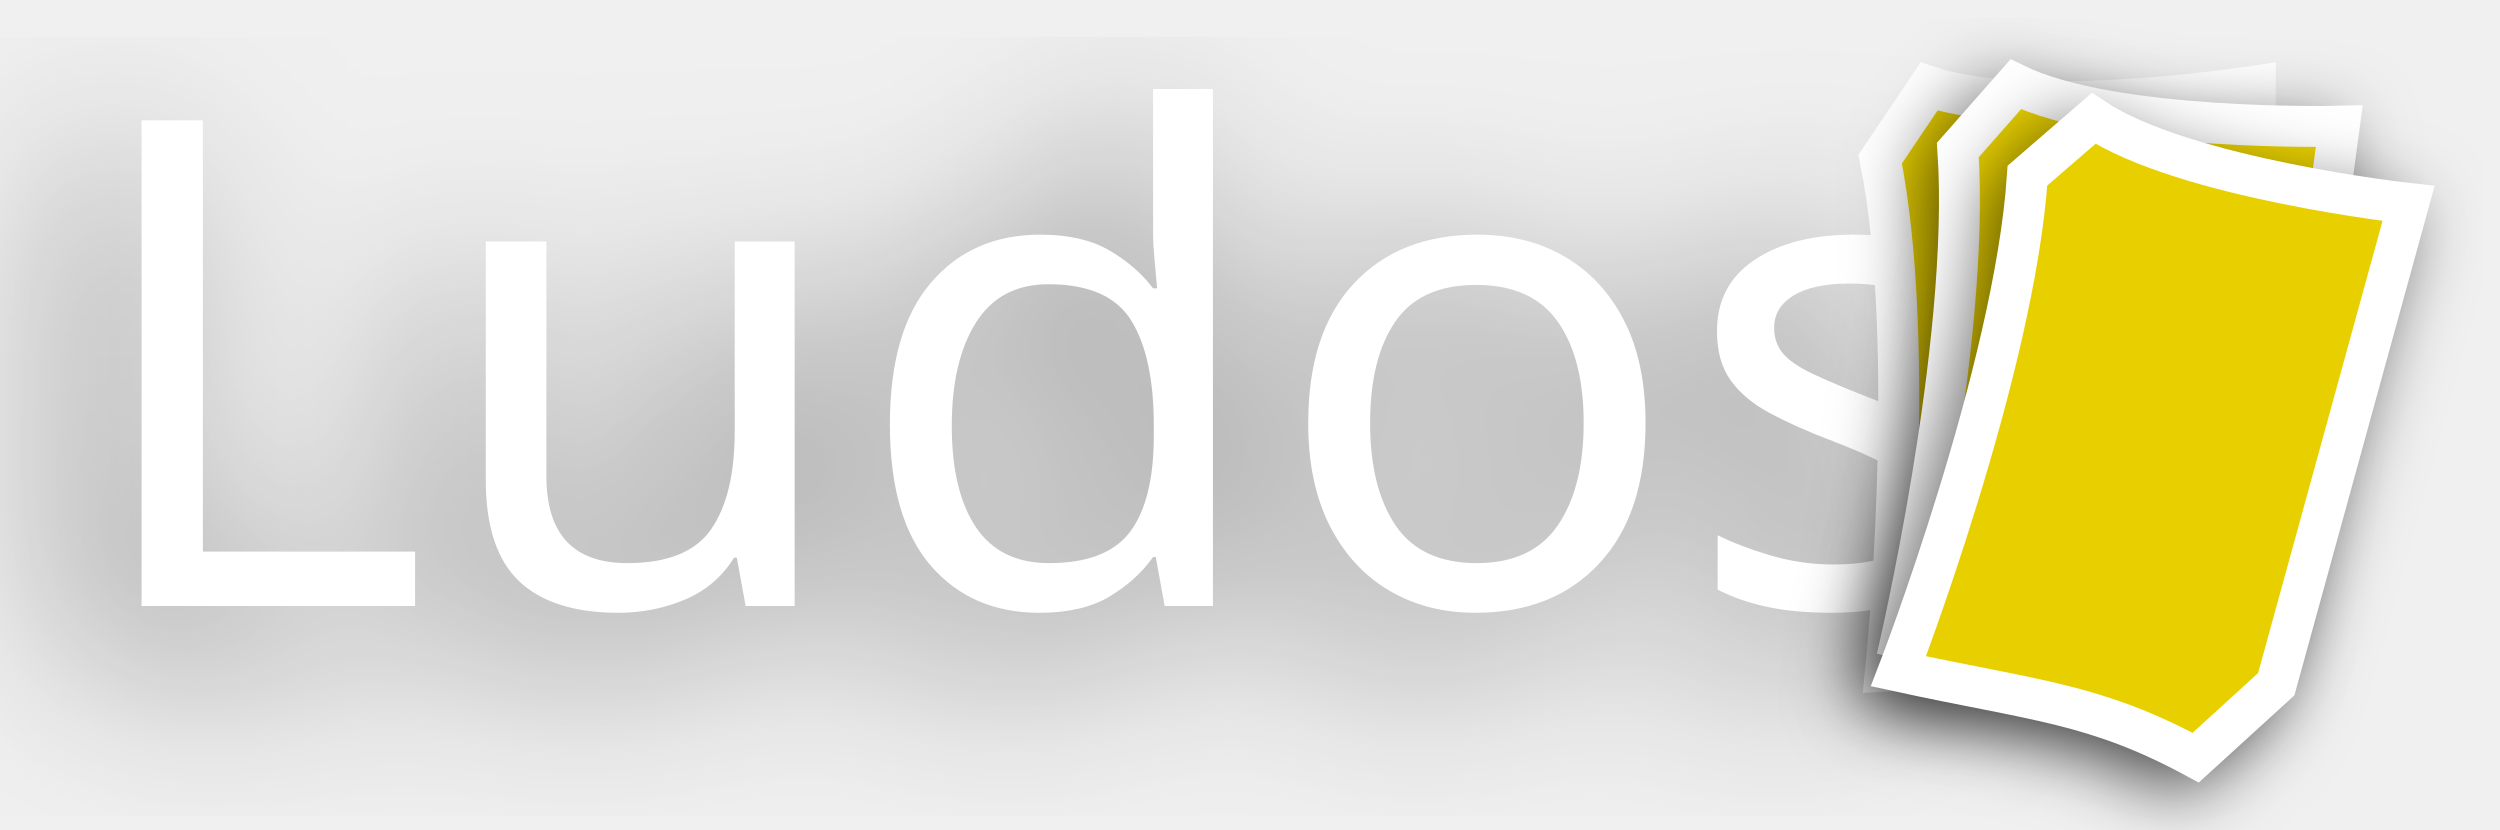
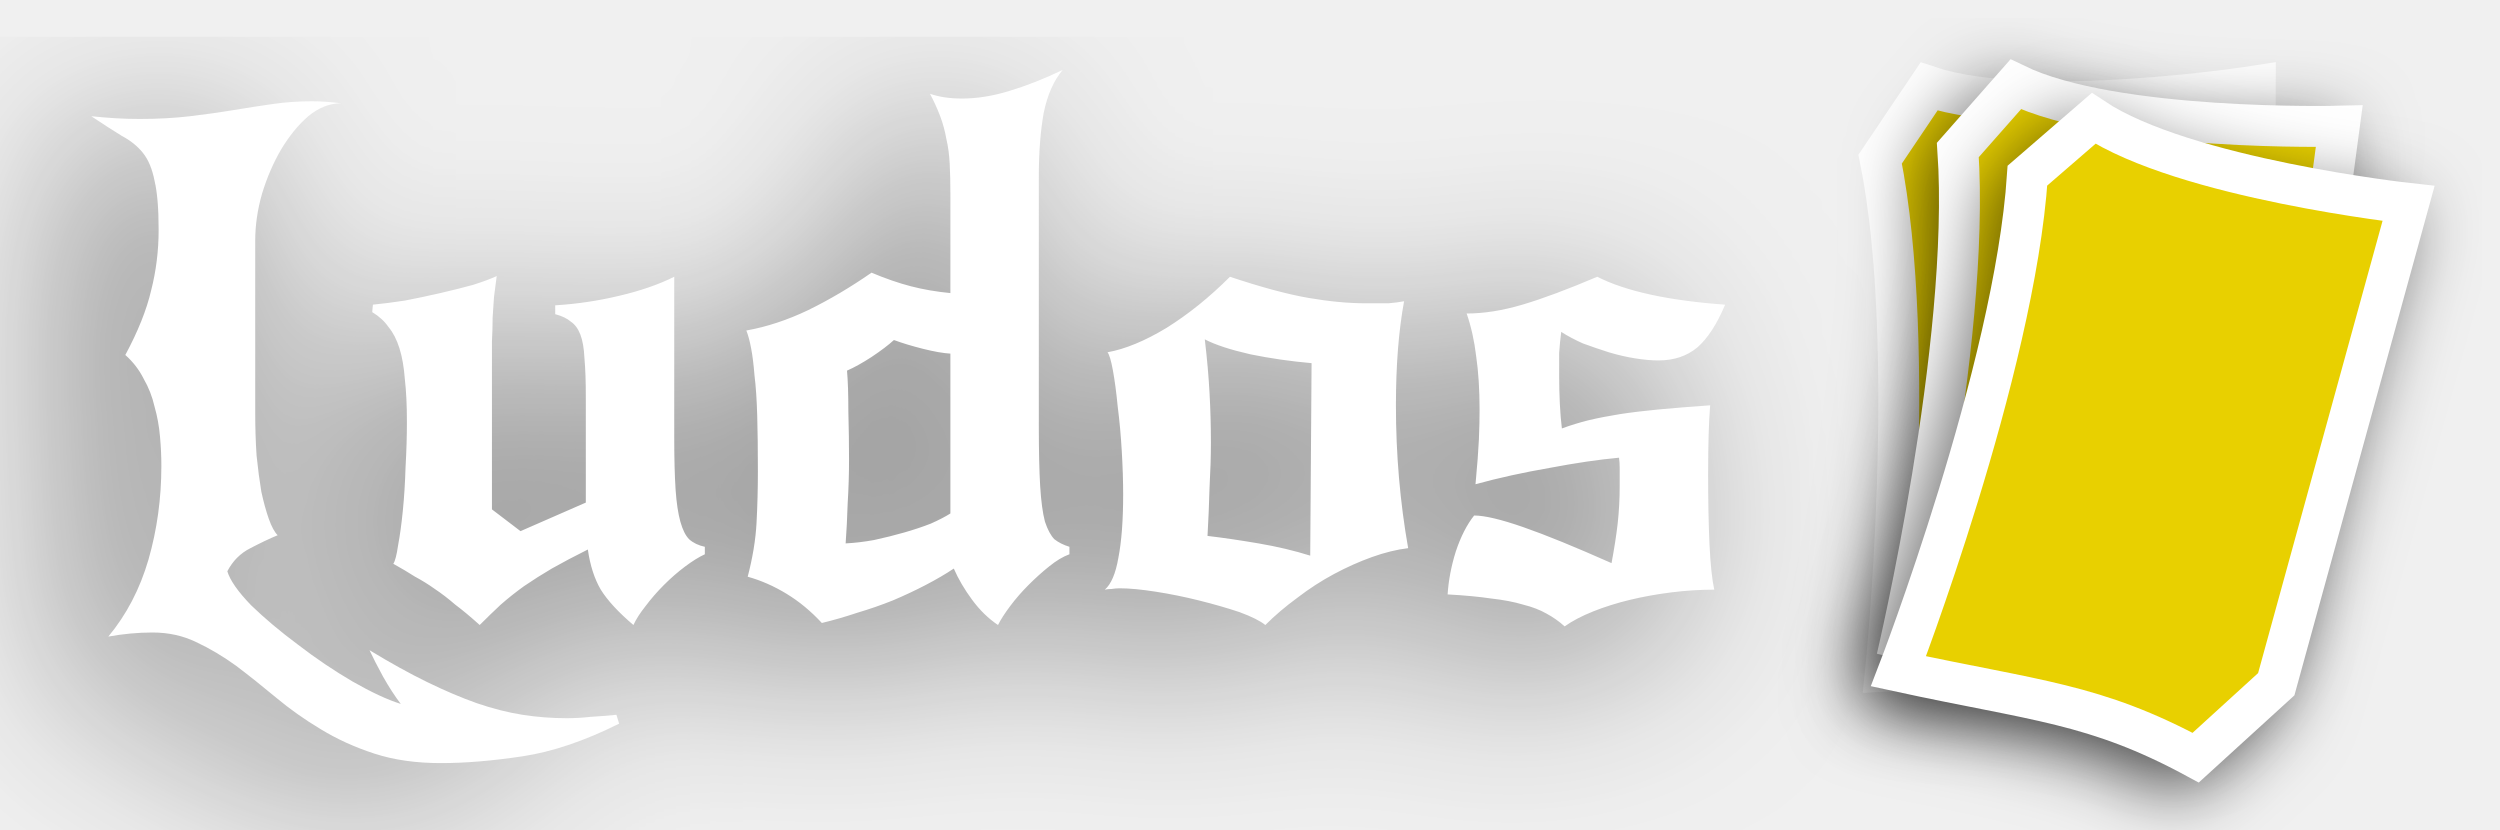
<svg xmlns="http://www.w3.org/2000/svg" xmlns:xlink="http://www.w3.org/1999/xlink" width="1715.18" height="569.243" viewBox="0 0 453.808 150.612" version="1.1" id="svg1">
  <defs id="defs1">
    <linearGradient id="swatch1">
      <stop style="stop-color:#e8d000;stop-opacity:1;" offset="0" id="stop1" />
    </linearGradient>
    <linearGradient id="swatch18">
      <stop style="stop-color:#000000;stop-opacity:1;" offset="0" id="stop18" />
    </linearGradient>
    <linearGradient id="swatch16">
      <stop style="stop-color:#000000;stop-opacity:1;" offset="0" id="stop16" />
    </linearGradient>
    <linearGradient id="swatch4">
      <stop style="stop-color:#ffffff;stop-opacity:1;" offset="0" id="stop4" />
    </linearGradient>
    <linearGradient id="swatch2">
      <stop style="stop-color:#1a1a1b;stop-opacity:1;" offset="0" id="stop2" />
    </linearGradient>
    <linearGradient xlink:href="#swatch2" id="linearGradient15" gradientUnits="userSpaceOnUse" gradientTransform="matrix(0.9517266,0,0,0.719899,-51.37306,159.9726)" x1="-4.469" y1="106.138" x2="479.075" y2="106.138" />
    <filter style="color-interpolation-filters:sRGB" id="filter66" x="-0.254" y="-0.172" width="1.47" height="1.37">
      <feFlood result="flood" in="SourceGraphic" flood-opacity="0.573" flood-color="rgb(0,0,0)" id="feFlood65" />
      <feGaussianBlur result="blur" in="SourceGraphic" stdDeviation="6" id="feGaussianBlur65" />
      <feOffset result="offset" in="blur" dx="-3" dy="3" id="feOffset65" />
      <feComposite result="comp1" operator="in" in="flood" in2="offset" id="feComposite65" />
      <feComposite result="comp2" operator="over" in="SourceGraphic" in2="comp1" id="feComposite66" />
    </filter>
    <filter style="color-interpolation-filters:sRGB" id="filter68" x="-0.287" y="-0.177" width="1.531" height="1.38">
      <feFlood result="flood" in="SourceGraphic" flood-opacity="0.573" flood-color="rgb(0,0,0)" id="feFlood66" />
      <feGaussianBlur result="blur" in="SourceGraphic" stdDeviation="6" id="feGaussianBlur66" />
      <feOffset result="offset" in="blur" dx="-3" dy="3" id="feOffset66" />
      <feComposite result="comp1" operator="in" in="flood" in2="offset" id="feComposite67" />
      <feComposite result="comp2" operator="over" in="SourceGraphic" in2="comp1" id="feComposite68" />
    </filter>
    <filter style="color-interpolation-filters:sRGB" id="filter75" x="-0.178" y="-0.335" width="1.32" height="1.723">
      <feFlood result="flood" in="SourceGraphic" flood-opacity="0.573" flood-color="rgb(0,0,0)" id="feFlood74" />
      <feGaussianBlur result="blur" in="SourceGraphic" stdDeviation="17.579" id="feGaussianBlur74" />
      <feOffset result="offset" in="blur" dx="-10.474" dy="6.627" id="feOffset74" />
      <feComposite result="comp1" operator="in" in="flood" in2="offset" id="feComposite74" />
      <feComposite result="comp2" operator="over" in="SourceGraphic" in2="comp1" id="feComposite75" />
    </filter>
    <linearGradient xlink:href="#swatch1" id="linearGradient1" x1="271.553" y1="241.023" x2="399.791" y2="241.023" gradientUnits="userSpaceOnUse" />
    <linearGradient xlink:href="#swatch1" id="linearGradient9" x1="271.656" y1="233.512" x2="387.489" y2="233.512" gradientUnits="userSpaceOnUse" />
    <linearGradient xlink:href="#swatch1" id="linearGradient10" x1="285.957" y1="228.802" x2="361.726" y2="228.802" gradientUnits="userSpaceOnUse" />
  </defs>
  <g id="g6" transform="translate(51.389,-159.6325)" style="display:inline">
    <rect style="display:none;fill:url(#linearGradient15);stroke-width:8.277;stroke-miterlimit:5" id="rect3" width="460.202" height="157.965" x="-55.626" y="157.399" />
-     <text xml:space="preserve" style="font-style:normal;font-variant:normal;font-weight:normal;font-stretch:normal;font-size:123.472px;font-family:'New Rocker';-inkscape-font-specification:'New Rocker';letter-spacing:0px;writing-mode:lr-tb;direction:ltr;fill:#ffffff;stroke:#ffffff;stroke-width:7;stroke-miterlimit:5;filter:url(#filter75)" x="-37.656" y="269.631" id="text16">
-       <tspan id="tspan16" style="letter-spacing:0px;stroke:none;stroke-width:7" x="-37.656" y="269.631">Ludos</tspan>
-     </text>
+     <path style="fill:#ffffff;stroke-width:7;stroke-miterlimit:5;filter:url(#filter75)" d="m 60.999,290.992 q -9.384,4.692 -17.533,5.927 -8.149,1.235 -14.817,1.235 -6.791,0 -12.1,-1.729 -5.309,-1.729 -9.754,-4.445 -4.322,-2.593 -8.026,-5.68 -3.704,-3.087 -7.285,-5.803 -3.581,-2.593 -7.285,-4.322 -3.581,-1.729 -7.902,-1.729 -3.951,0 -8.026,0.741 4.939,-5.927 7.285,-13.952 2.346,-8.149 2.346,-17.039 0,-2.593 -0.247,-5.309 -0.247,-2.84 -0.988,-5.433 -0.617,-2.716 -1.976,-5.062 -1.235,-2.469 -3.334,-4.322 3.457,-6.421 4.692,-11.73 1.358,-5.309 1.358,-10.989 0,-5.803 -0.741,-8.89 -0.617,-3.21 -2.099,-5.062 -1.482,-1.852 -3.828,-3.087 -2.222,-1.358 -5.556,-3.581 2.346,0.247 4.445,0.37 2.222,0.123 4.322,0.123 4.939,0 9.137,-0.494 4.198,-0.494 7.902,-1.111 3.704,-0.617 7.161,-1.111 3.457,-0.494 7.038,-0.494 2.469,0 5.309,0.37 -3.087,0 -5.927,2.346 -2.716,2.346 -4.939,6.05 -2.099,3.581 -3.457,8.026 -1.235,4.322 -1.235,8.52 v 31.238 q 0,4.075 0.247,7.779 0.37,3.581 0.864,6.544 0.617,2.84 1.358,4.939 0.741,2.099 1.605,2.963 -2.099,0.864 -4.939,2.346 -2.716,1.358 -4.198,4.198 0.741,2.469 4.322,6.174 3.704,3.581 8.52,7.161 4.815,3.704 9.878,6.667 5.186,2.963 8.767,4.075 -1.605,-2.099 -3.21,-4.939 -1.482,-2.716 -2.469,-4.815 5.68,3.457 10.495,5.803 4.815,2.346 9.013,3.828 4.322,1.482 8.273,2.099 3.951,0.617 8.026,0.617 2.099,0 4.322,-0.247 2.222,-0.123 4.692,-0.37 z M 16.302,214.933 q 2.593,-0.247 5.803,-0.741 3.21,-0.617 6.421,-1.358 3.21,-0.741 5.927,-1.482 2.716,-0.864 4.322,-1.605 -0.247,2.099 -0.494,3.828 -0.123,1.729 -0.247,3.704 0,1.976 -0.123,4.322 0,2.346 0,5.556 v 24.941 l 5.186,3.951 11.853,-5.186 V 231.602 q 0,-4.198 -0.247,-6.914 -0.123,-2.716 -0.741,-4.322 -0.617,-1.605 -1.729,-2.346 -0.988,-0.864 -2.84,-1.358 v -1.605 q 5.927,-0.37 11.606,-1.729 5.803,-1.358 10.001,-3.457 v 29.139 q 0,5.803 0.247,9.507 0.247,3.581 0.864,5.803 0.617,2.223 1.605,3.21 1.111,0.988 2.84,1.358 v 1.358 q -1.605,0.741 -3.581,2.222 -1.976,1.482 -3.828,3.334 -1.852,1.852 -3.334,3.828 -1.482,1.852 -2.222,3.457 -4.075,-3.457 -5.927,-6.421 -1.729,-2.963 -2.346,-7.285 -3.704,1.852 -6.544,3.457 -2.716,1.605 -5.062,3.21 -2.222,1.605 -4.198,3.334 -1.852,1.729 -3.828,3.704 -2.469,-2.222 -4.445,-3.704 -1.852,-1.605 -3.704,-2.84 -1.729,-1.235 -3.581,-2.223 -1.729,-1.111 -3.951,-2.346 0.494,-0.741 0.864,-3.334 0.494,-2.593 0.864,-6.297 0.37,-3.704 0.494,-7.902 0.247,-4.322 0.247,-8.273 0,-4.445 -0.37,-7.655 -0.247,-3.334 -0.988,-5.68 -0.741,-2.346 -1.976,-3.828 -1.111,-1.605 -2.963,-2.716 z m 120.879,21.978 q 0,6.914 0.247,10.989 0.247,4.075 0.864,6.421 0.741,2.223 1.729,3.21 1.111,0.864 2.716,1.358 v 1.358 q -1.729,0.617 -3.704,2.222 -1.852,1.482 -3.704,3.334 -1.852,1.852 -3.334,3.828 -1.482,1.976 -2.222,3.457 -2.593,-1.729 -4.692,-4.568 -2.099,-2.84 -3.334,-5.68 -2.223,1.482 -5.062,2.963 -2.84,1.482 -6.05,2.84 -3.087,1.235 -6.421,2.223 -3.334,1.111 -6.421,1.852 -2.963,-3.21 -6.421,-5.309 -3.457,-2.099 -7.038,-3.087 1.358,-5.186 1.605,-9.754 0.247,-4.692 0.247,-9.384 0,-5.927 -0.123,-10.125 -0.123,-4.322 -0.494,-7.285 -0.247,-3.087 -0.617,-4.939 -0.37,-1.976 -0.864,-3.21 5.556,-0.988 11.236,-3.704 5.803,-2.84 11.483,-6.791 3.828,1.605 7.161,2.469 3.334,0.864 7.161,1.235 v -17.903 q 0,-3.087 -0.123,-5.556 -0.123,-2.469 -0.617,-4.568 -0.37,-2.099 -1.111,-4.075 -0.741,-1.976 -1.852,-4.075 2.469,0.864 5.803,0.864 4.075,0 8.52,-1.358 4.568,-1.358 9.754,-3.828 -2.469,2.963 -3.457,7.902 -0.864,4.939 -0.864,11.359 z m -26.3,-15.557 q -1.482,1.358 -4.075,3.087 -2.469,1.605 -4.445,2.469 0.247,2.716 0.247,7.408 0.123,4.568 0.123,8.767 0,3.951 -0.247,7.902 -0.123,3.951 -0.37,7.285 2.469,-0.123 5.186,-0.617 2.84,-0.617 5.433,-1.358 2.593,-0.741 4.815,-1.605 2.223,-0.988 3.581,-1.852 v -29.016 q -1.976,-0.123 -4.939,-0.864 -2.963,-0.741 -5.309,-1.605 z m 60.995,-11.483 q 8.52,2.84 14.199,3.828 5.68,0.988 10.495,0.988 2.716,0 4.075,0 1.482,-0.123 2.84,-0.37 -1.482,8.026 -1.482,18.891 0,13.335 2.222,25.929 -3.087,0.37 -6.544,1.605 -3.457,1.235 -6.914,3.087 -3.457,1.852 -6.667,4.322 -3.21,2.346 -5.803,4.939 -1.358,-1.111 -4.692,-2.346 -3.334,-1.111 -7.285,-2.099 -3.951,-0.988 -7.902,-1.605 -3.951,-0.617 -6.544,-0.617 -0.741,0 -1.482,0.123 -0.617,0 -1.235,0.123 1.729,-1.482 2.469,-5.803 0.864,-4.445 0.864,-11.483 0,-3.581 -0.247,-7.779 -0.247,-4.322 -0.741,-8.149 -0.37,-3.828 -0.864,-6.544 -0.494,-2.716 -0.988,-3.334 4.815,-0.864 10.742,-4.445 5.927,-3.704 11.483,-9.26 z m 14.817,15.681 q -5.68,-0.494 -11.112,-1.605 -5.433,-1.235 -8.273,-2.716 0.617,5.186 0.864,9.754 0.247,4.445 0.247,9.013 0,3.581 -0.247,8.149 -0.123,4.445 -0.37,8.767 4.198,0.494 9.26,1.358 5.062,0.864 9.384,2.223 z m 45.314,-5.68 q -0.247,1.976 -0.37,3.828 0,1.852 0,4.322 0,2.469 0.123,4.939 0.123,2.469 0.37,4.445 2.346,-0.864 4.815,-1.482 2.593,-0.617 5.68,-1.111 3.21,-0.494 7.161,-0.864 3.951,-0.37 9.26,-0.741 -0.37,4.322 -0.37,12.594 0,7.038 0.247,12.594 0.247,5.433 0.864,8.273 -3.828,0 -7.779,0.494 -3.951,0.494 -7.532,1.358 -3.581,0.864 -6.667,2.099 -3.087,1.235 -5.186,2.716 -1.482,-1.358 -3.334,-2.346 -1.729,-0.988 -4.198,-1.605 -2.469,-0.741 -5.803,-1.111 -3.334,-0.494 -7.902,-0.741 0.247,-3.828 1.482,-7.779 1.358,-4.075 3.334,-6.544 2.84,0 8.89,2.099 6.05,2.099 16.051,6.544 0.741,-3.951 1.111,-7.161 0.37,-3.334 0.37,-6.914 0,-2.222 0,-3.21 0,-0.988 -0.123,-1.852 -5.433,0.494 -12.594,1.852 -7.161,1.235 -13.458,2.963 0.494,-5.309 0.617,-8.149 0.123,-2.963 0.123,-5.309 0,-5.556 -0.617,-9.754 -0.494,-4.198 -1.729,-7.779 4.692,0 10.125,-1.605 5.433,-1.605 13.582,-5.062 7.779,3.951 23.213,5.062 -2.223,5.309 -5.062,7.779 -2.84,2.346 -7.038,2.346 -1.852,0 -4.198,-0.37 -2.346,-0.37 -4.815,-1.111 -2.346,-0.741 -4.692,-1.605 -2.222,-0.988 -3.951,-2.099 z" id="text16" aria-label="Ludos" />
    <path style="fill:url(#linearGradient10);fill-opacity:1;stroke:#ffffff;stroke-width:7.43;stroke-miterlimit:5;stroke-dasharray:none;stroke-opacity:1" d="m 290.883,281.469 c 0,0 6.002,-58.297 -0.978,-92.955 l 8.866,-13.17 c 18.773,6.258 59.225,-0.087 59.225,-0.087 l -0.312,90.52 -10.622,16.696 c -20.339,-4.763 -30.699,-2.31 -56.179,-1.004 z" id="path18" />
    <path style="fill:url(#linearGradient9);fill-opacity:1;stroke:#ffffff;stroke-width:7;stroke-miterlimit:5;stroke-dasharray:none;stroke-opacity:1;filter:url(#filter68)" d="m 293.403,277.281 c 0,0 12.728,-53.728 10.44,-86.958 l 9.891,-11.221 c 16.774,8.139 55.339,7.153 55.339,7.153 l -11.348,84.526 -11.963,14.3 c -18.419,-6.934 -28.397,-5.908 -52.36,-7.8 z" id="path18-6" transform="matrix(1.061395,0,0,1.061395,-18.49183,-15.15038)" />
    <path style="fill:url(#linearGradient1);fill-opacity:1;stroke:#ffffff;stroke-width:7;stroke-miterlimit:5;stroke-dasharray:none;stroke-opacity:1;filter:url(#filter66)" d="m 293.687,279.47 c 0,0 19.847,-51.525 22.056,-84.76 l 11.312,-9.786 c 15.525,10.324 53.872,14.54 53.872,14.54 l -22.628,82.228 -13.779,12.558 c -17.317,-9.351 -27.342,-9.678 -50.833,-14.78 z" id="path18-6-9" transform="matrix(1.061395,0,0,1.061395,-18.49183,-15.15038)" />
  </g>
</svg>
